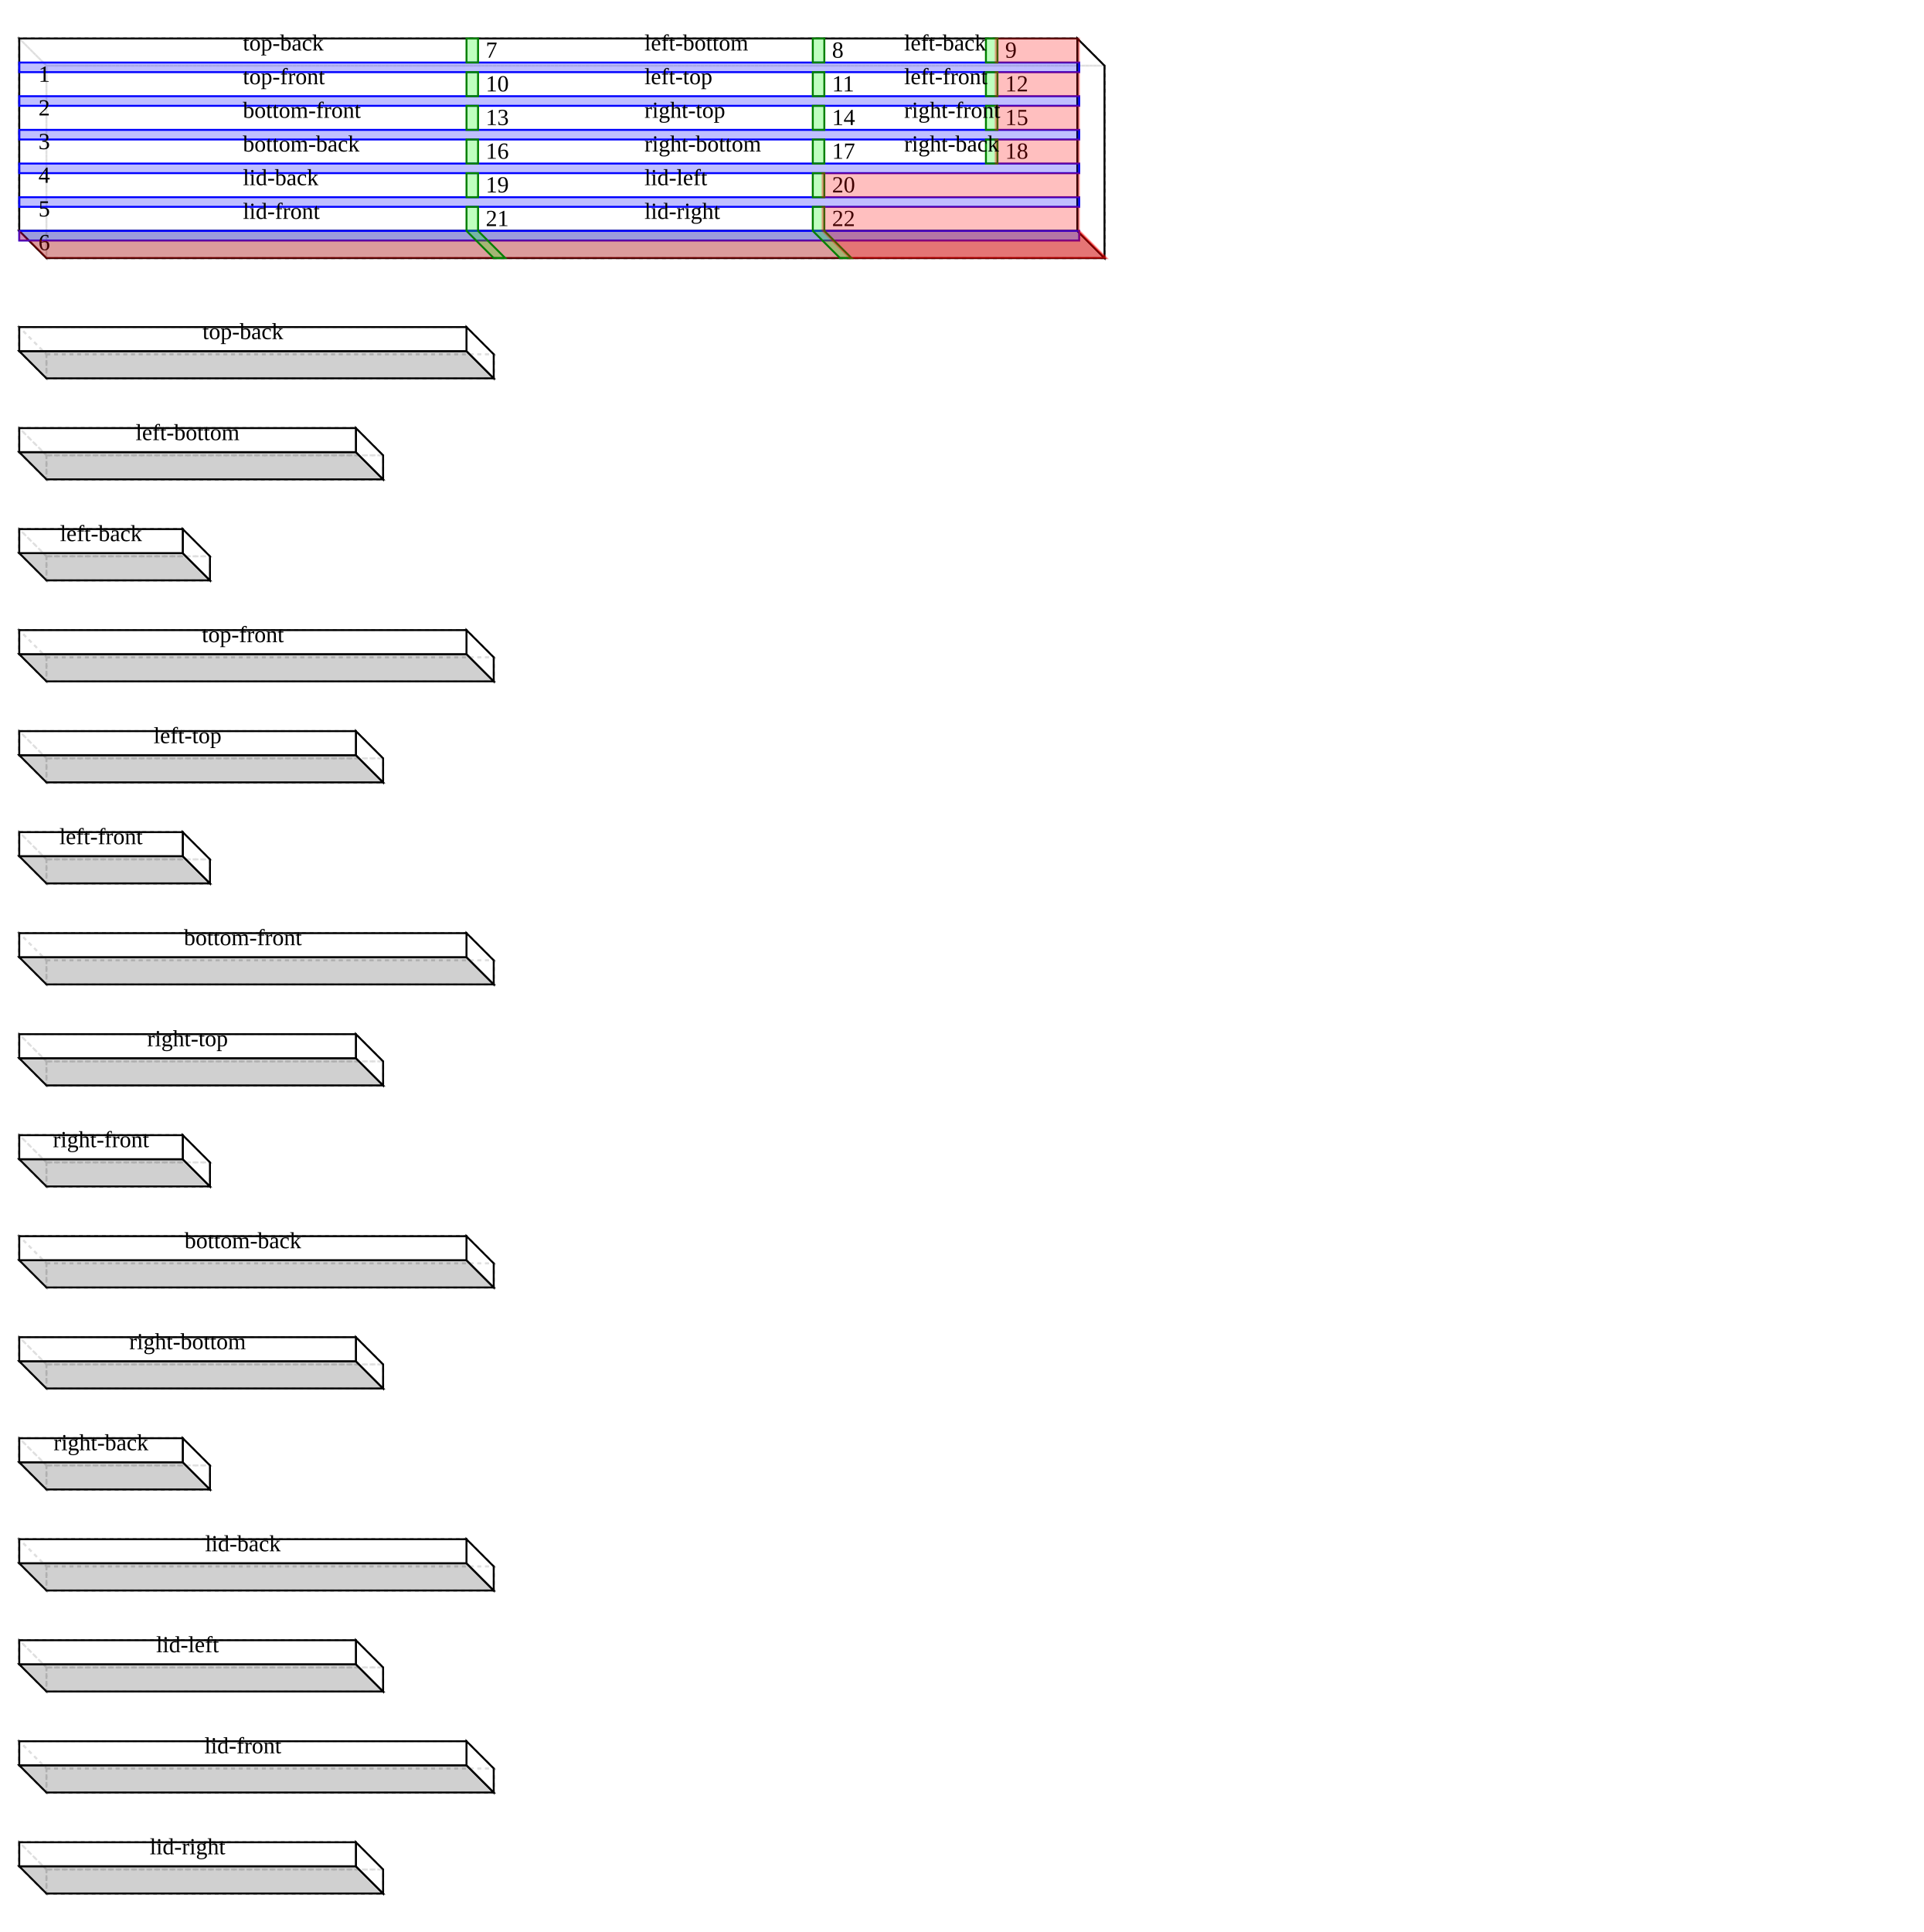
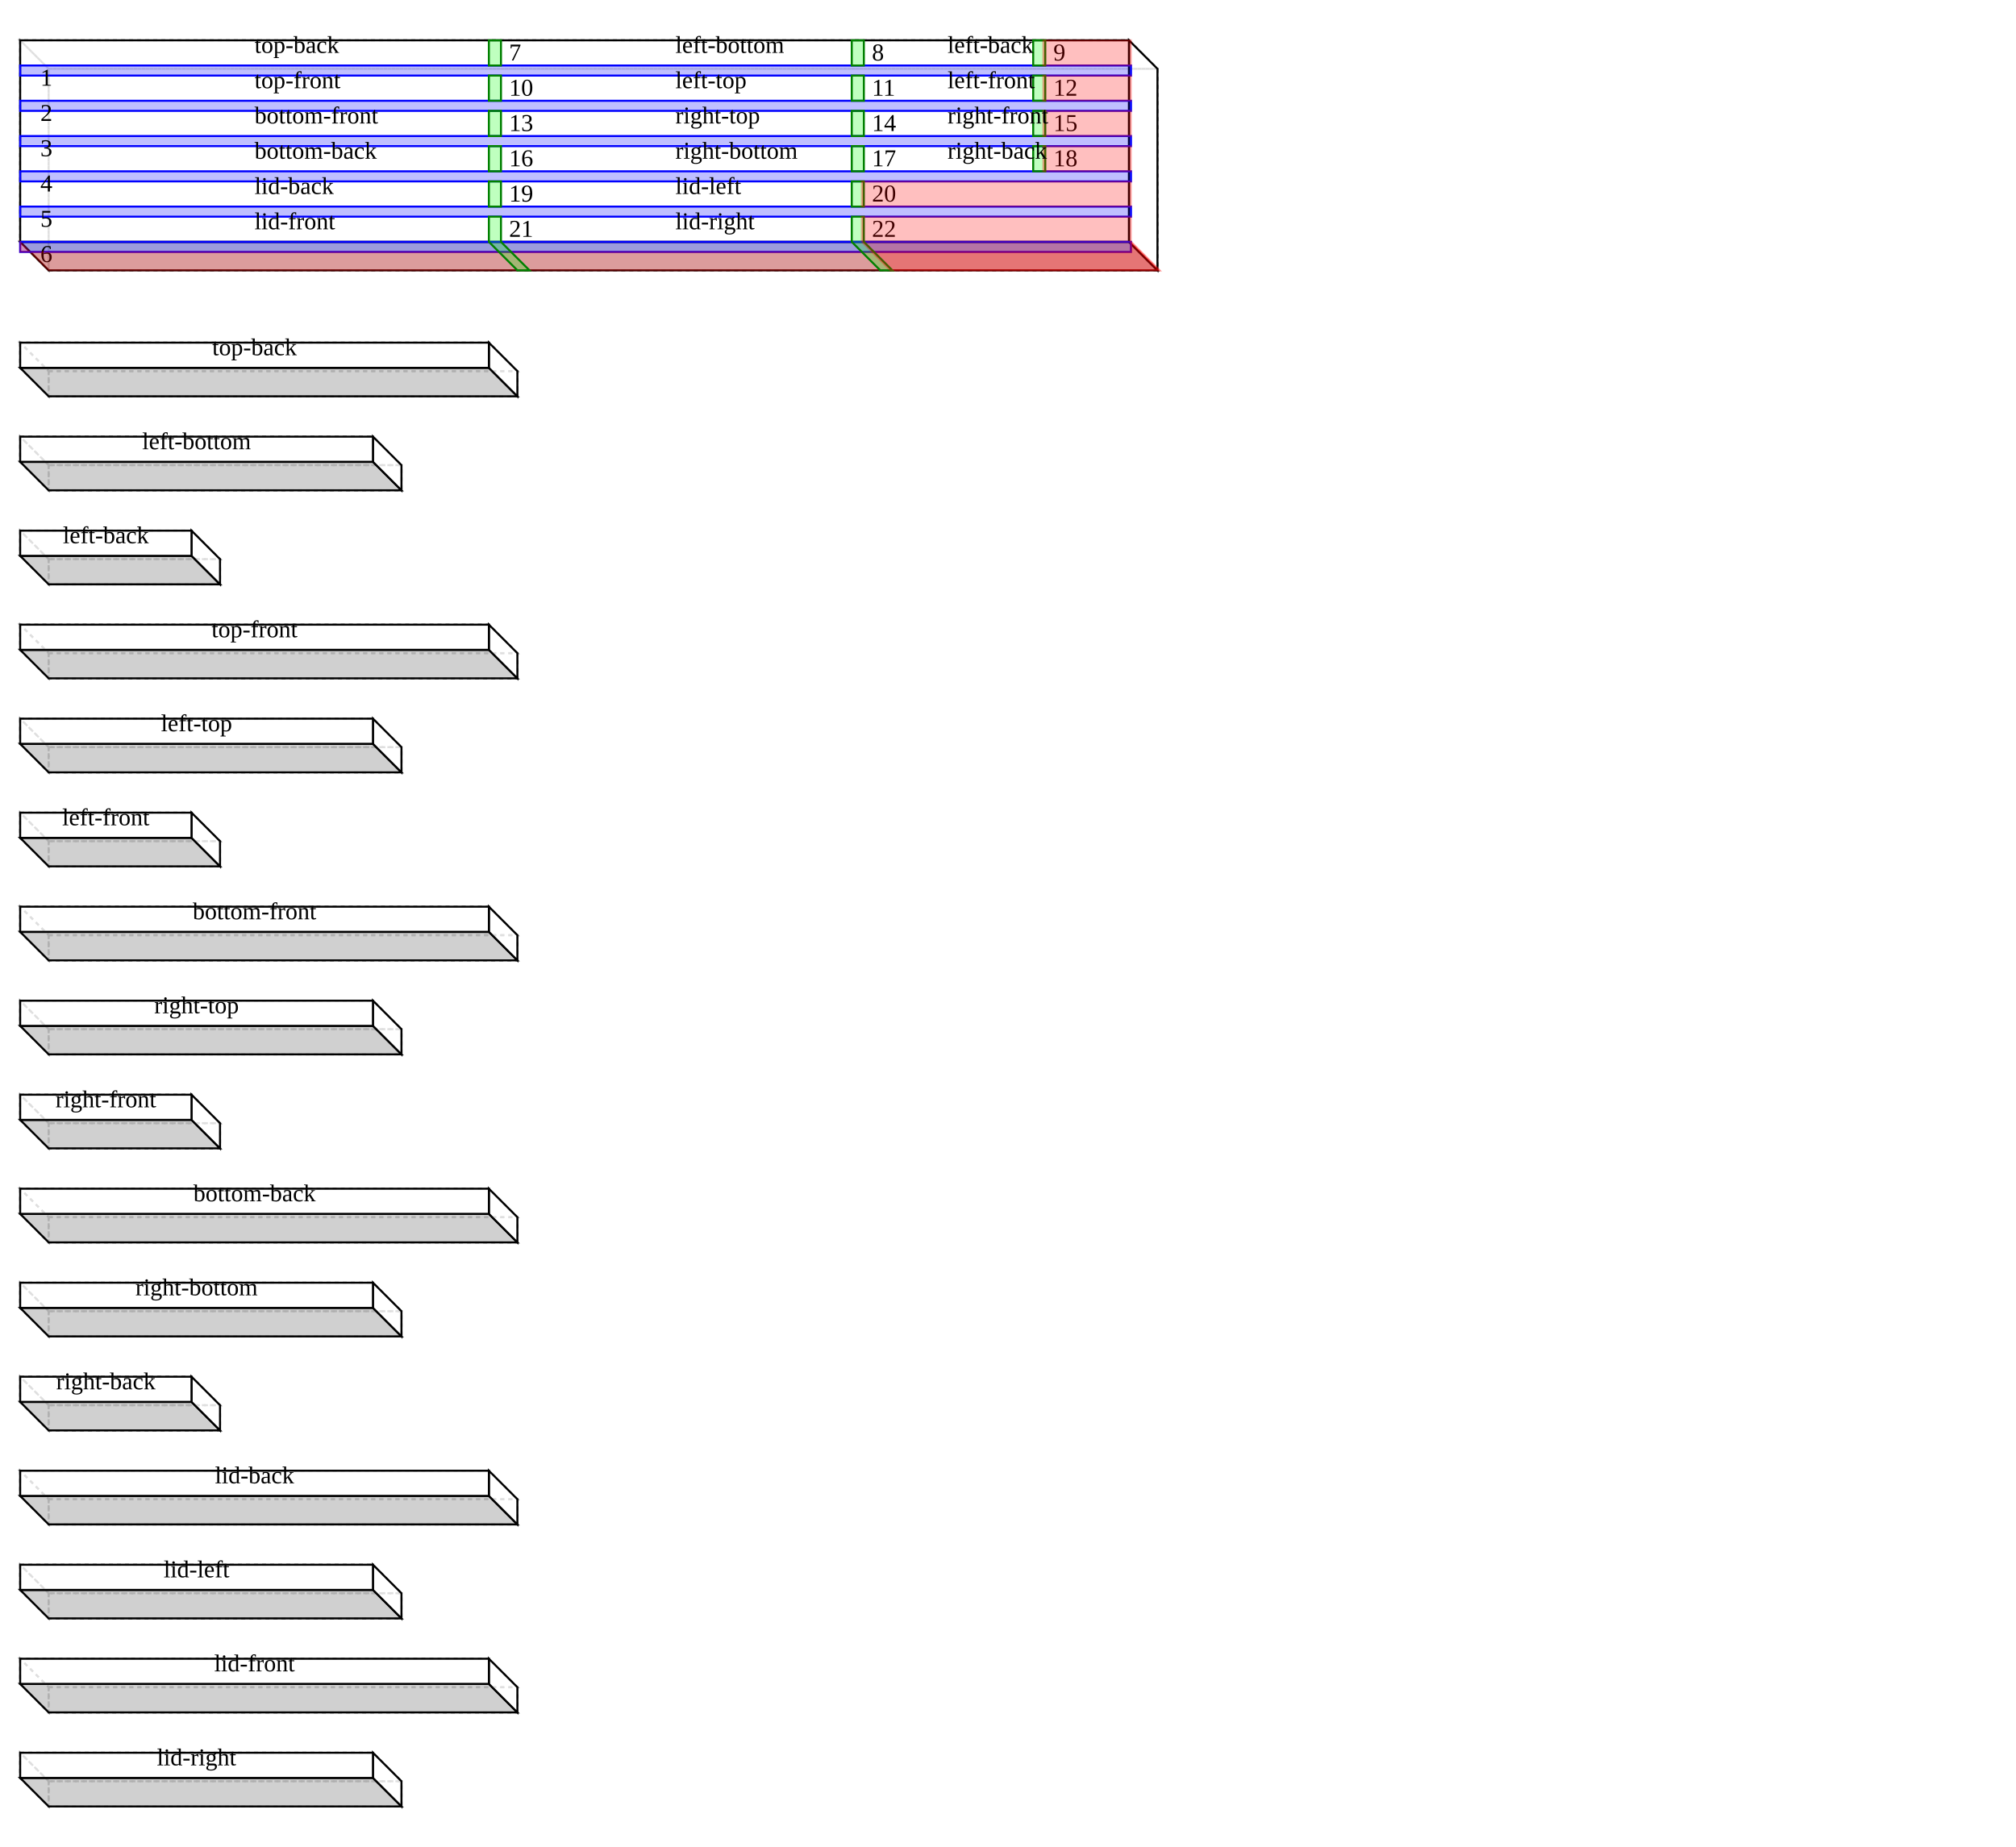
- <svg xmlns="http://www.w3.org/2000/svg" width="1000" viewBox="0 0 1000 1004.142">
+ <svg xmlns="http://www.w3.org/2000/svg" width="1000" viewBox="0 0 1000 916.274">
  <polygon fill="none" stroke-width="1" stroke-dasharray="2" stroke="gray" points="24.142,34.142 24.142,134.142 574.142,134.142 574.142,34.142" />
  <polygon fill="none" stroke-width="1" stroke-dasharray="2" stroke="gray" points="10.0,20.0 10.0,120.0 24.142,134.142 24.142,34.142" />
  <polygon fill="none" stroke-width="1" stroke-dasharray="2" stroke="gray" points="24.142,34.142 574.142,34.142 560.0,20.0 10.0,20.0" />
  <polygon fill="rgba(192,192,192,0.75)" stroke-width="1" stroke-dasharray="" stroke="black" points="10.0,120.0 560.0,120.0 574.142,134.142 24.142,134.142" />
  <polygon fill="rgba(255,255,255,0.75)" stroke-width="1" stroke-dasharray="" stroke="black" points="574.142,34.142 574.142,134.142 560.0,120.0 560.0,20.0" />
  <polygon fill="rgba(255,255,255,0.75)" stroke-width="1" stroke-dasharray="" stroke="black" points="10.0,20.0 560.0,20.0 560.0,120.0 10.0,120.0" />
  <polygon fill="rgba(0,0,255,0.25)" stroke-width="1" stroke-dasharray="" stroke="blue" points="10.0,32.5 561.0,32.5 561.0,37.5 10.0,37.5" />
  <text style="" text-anchor="left" x="20" y="42.5" fill="black">1</text>
  <polygon fill="rgba(0,0,255,0.25)" stroke-width="1" stroke-dasharray="" stroke="blue" points="10.0,50.0 561.0,50.0 561.0,55.0 10.0,55.0" />
  <text style="" text-anchor="left" x="20" y="60.0" fill="black">2</text>
  <polygon fill="rgba(0,0,255,0.25)" stroke-width="1" stroke-dasharray="" stroke="blue" points="10.0,67.5 561.0,67.5 561.0,72.5 10.0,72.5" />
  <text style="" text-anchor="left" x="20" y="77.5" fill="black">3</text>
  <polygon fill="rgba(0,0,255,0.25)" stroke-width="1" stroke-dasharray="" stroke="blue" points="10.0,85.0 561.0,85.0 561.0,90.0 10.0,90.0" />
  <text style="" text-anchor="left" x="20" y="95.0" fill="black">4</text>
  <polygon fill="rgba(0,0,255,0.25)" stroke-width="1" stroke-dasharray="" stroke="blue" points="10.0,102.5 561.0,102.5 561.0,107.5 10.0,107.5" />
  <text style="" text-anchor="left" x="20" y="112.5" fill="black">5</text>
  <polygon fill="rgba(0,0,255,0.25)" stroke-width="1" stroke-dasharray="" stroke="blue" points="10.0,120.0 561.0,120.0 561.0,125.0 10.0,125.0" />
  <text style="" text-anchor="left" x="20" y="130.0" fill="black">6</text>
  <polygon fill="rgba(255,0,0,0.25)" stroke-width="1" stroke-dasharray="" stroke="rgba(255,0,0,0.25)" points="10.0,125.0 561.0,125.0 561.0,120.0 575.142,134.142 24.142,134.142 10.0,120.0" />
  <polygon fill="rgba(0,255,0,0.25)" stroke-width="1" stroke-dasharray="" stroke="green" points="242.5,20.0 248.5,20.0 248.5,32.5 242.5,32.5" />
  <text style="" text-anchor="left" x="252.5" y="30" fill="black">7</text>
  <polygon fill="rgba(0,255,0,0.25)" stroke-width="1" stroke-dasharray="" stroke="green" points="422.5,20.0 428.5,20.0 428.5,32.5 422.5,32.5" />
  <text style="" text-anchor="left" x="432.5" y="30" fill="black">8</text>
  <polygon fill="rgba(0,255,0,0.25)" stroke-width="1" stroke-dasharray="" stroke="green" points="512.5,20.0 518.5,20.0 518.5,32.5 512.5,32.5" />
  <text style="" text-anchor="left" x="522.5" y="30" fill="black">9</text>
  <polygon fill="rgba(255,0,0,0.25)" stroke-width="1" stroke-dasharray="" stroke="rgba(255,0,0,0.25)" points="517.5,20.0 561.0,20.0 561.0,32.5 517.5,32.5" />
  <polygon fill="rgba(0,255,0,0.25)" stroke-width="1" stroke-dasharray="" stroke="green" points="242.5,37.5 248.5,37.5 248.5,50.0 242.5,50.0" />
  <text style="" text-anchor="left" x="252.5" y="47.5" fill="black">10</text>
  <polygon fill="rgba(0,255,0,0.25)" stroke-width="1" stroke-dasharray="" stroke="green" points="422.5,37.5 428.5,37.5 428.5,50.0 422.5,50.0" />
  <text style="" text-anchor="left" x="432.5" y="47.5" fill="black">11</text>
  <polygon fill="rgba(0,255,0,0.25)" stroke-width="1" stroke-dasharray="" stroke="green" points="512.5,37.5 518.5,37.5 518.5,50.0 512.5,50.0" />
  <text style="" text-anchor="left" x="522.5" y="47.5" fill="black">12</text>
  <polygon fill="rgba(255,0,0,0.25)" stroke-width="1" stroke-dasharray="" stroke="rgba(255,0,0,0.25)" points="517.5,37.5 561.0,37.5 561.0,50.0 517.5,50.0" />
  <polygon fill="rgba(0,255,0,0.25)" stroke-width="1" stroke-dasharray="" stroke="green" points="242.5,55.0 248.5,55.0 248.5,67.5 242.5,67.5" />
  <text style="" text-anchor="left" x="252.5" y="65.0" fill="black">13</text>
  <polygon fill="rgba(0,255,0,0.25)" stroke-width="1" stroke-dasharray="" stroke="green" points="422.5,55.0 428.5,55.0 428.5,67.5 422.5,67.5" />
  <text style="" text-anchor="left" x="432.5" y="65.0" fill="black">14</text>
  <polygon fill="rgba(0,255,0,0.25)" stroke-width="1" stroke-dasharray="" stroke="green" points="512.5,55.0 518.5,55.0 518.5,67.5 512.5,67.5" />
  <text style="" text-anchor="left" x="522.5" y="65.0" fill="black">15</text>
  <polygon fill="rgba(255,0,0,0.25)" stroke-width="1" stroke-dasharray="" stroke="rgba(255,0,0,0.25)" points="517.5,55.0 561.0,55.0 561.0,67.5 517.5,67.5" />
  <polygon fill="rgba(0,255,0,0.25)" stroke-width="1" stroke-dasharray="" stroke="green" points="242.5,72.5 248.5,72.5 248.5,85.0 242.5,85.0" />
  <text style="" text-anchor="left" x="252.5" y="82.5" fill="black">16</text>
  <polygon fill="rgba(0,255,0,0.25)" stroke-width="1" stroke-dasharray="" stroke="green" points="422.5,72.5 428.5,72.5 428.5,85.0 422.5,85.0" />
  <text style="" text-anchor="left" x="432.5" y="82.5" fill="black">17</text>
  <polygon fill="rgba(0,255,0,0.25)" stroke-width="1" stroke-dasharray="" stroke="green" points="512.5,72.5 518.5,72.5 518.5,85.0 512.5,85.0" />
  <text style="" text-anchor="left" x="522.5" y="82.5" fill="black">18</text>
  <polygon fill="rgba(255,0,0,0.25)" stroke-width="1" stroke-dasharray="" stroke="rgba(255,0,0,0.25)" points="517.5,72.5 561.0,72.5 561.0,85.0 517.5,85.0" />
  <polygon fill="rgba(0,255,0,0.25)" stroke-width="1" stroke-dasharray="" stroke="green" points="242.5,90.0 248.5,90.0 248.5,102.5 242.5,102.5" />
  <text style="" text-anchor="left" x="252.5" y="100.0" fill="black">19</text>
  <polygon fill="rgba(0,255,0,0.25)" stroke-width="1" stroke-dasharray="" stroke="green" points="422.5,90.0 428.5,90.0 428.5,102.5 422.5,102.5" />
  <text style="" text-anchor="left" x="432.5" y="100.0" fill="black">20</text>
  <polygon fill="rgba(255,0,0,0.25)" stroke-width="1" stroke-dasharray="" stroke="rgba(255,0,0,0.25)" points="427.5,90.0 561.0,90.0 561.0,102.5 427.5,102.5" />
  <polygon fill="rgba(0,255,0,0.25)" stroke-width="1" stroke-dasharray="" stroke="green" points="242.5,107.5 248.5,107.5 248.5,120.0 262.642,134.142 256.642,134.142 242.5,120.0" />
  <text style="" text-anchor="left" x="252.5" y="117.5" fill="black">21</text>
  <polygon fill="rgba(0,255,0,0.25)" stroke-width="1" stroke-dasharray="" stroke="green" points="422.5,107.5 428.5,107.5 428.5,120.0 442.642,134.142 436.642,134.142 422.5,120.0" />
  <text style="" text-anchor="left" x="432.5" y="117.5" fill="black">22</text>
  <polygon fill="rgba(255,0,0,0.25)" stroke-width="1" stroke-dasharray="" stroke="rgba(255,0,0,0.25)" points="427.5,107.5 561.0,107.5 561.0,120.0 575.142,134.142 441.642,134.142 427.5,120.0" />
  <text style="" text-anchor="start" x="126.25" y="26.25" fill="black">top-back</text>
  <text style="" text-anchor="start" x="335.0" y="26.25" fill="black">left-bottom</text>
  <text style="" text-anchor="start" x="470.0" y="26.25" fill="black">left-back</text>
  <text style="" text-anchor="start" x="126.25" y="43.75" fill="black">top-front</text>
  <text style="" text-anchor="start" x="335.0" y="43.75" fill="black">left-top</text>
  <text style="" text-anchor="start" x="470.0" y="43.75" fill="black">left-front</text>
  <text style="" text-anchor="start" x="126.25" y="61.25" fill="black">bottom-front</text>
  <text style="" text-anchor="start" x="335.0" y="61.25" fill="black">right-top</text>
  <text style="" text-anchor="start" x="470.0" y="61.25" fill="black">right-front</text>
  <text style="" text-anchor="start" x="126.25" y="78.75" fill="black">bottom-back</text>
  <text style="" text-anchor="start" x="335.0" y="78.75" fill="black">right-bottom</text>
  <text style="" text-anchor="start" x="470.0" y="78.75" fill="black">right-back</text>
  <text style="" text-anchor="start" x="126.25" y="96.25" fill="black">lid-back</text>
  <text style="" text-anchor="start" x="335.0" y="96.25" fill="black">lid-left</text>
  <text style="" text-anchor="start" x="126.25" y="113.75" fill="black">lid-front</text>
  <text style="" text-anchor="start" x="335.0" y="113.75" fill="black">lid-right</text>
  <polygon fill="none" stroke-width="1" stroke-dasharray="2" stroke="gray" points="24.142,184.142 24.142,196.642 256.642,196.642 256.642,184.142" />
  <polygon fill="none" stroke-width="1" stroke-dasharray="2" stroke="gray" points="10.0,170.0 10.0,182.5 24.142,196.642 24.142,184.142" />
  <polygon fill="none" stroke-width="1" stroke-dasharray="2" stroke="gray" points="24.142,184.142 256.642,184.142 242.5,170.0 10.0,170.0" />
  <polygon fill="rgba(192,192,192,0.75)" stroke-width="1" stroke-dasharray="" stroke="black" points="10.0,182.5 242.5,182.5 256.642,196.642 24.142,196.642" />
  <polygon fill="rgba(255,255,255,0.75)" stroke-width="1" stroke-dasharray="" stroke="black" points="256.642,184.142 256.642,196.642 242.5,182.5 242.5,170.0" />
  <polygon fill="rgba(255,255,255,0.75)" stroke-width="1" stroke-dasharray="" stroke="black" points="10.0,170.0 242.5,170.0 242.5,182.5 10.0,182.5" />
  <text style="" text-anchor="middle" x="126.25" y="176.25" fill="black">top-back</text>
-   <polygon fill="none" stroke-width="1" stroke-dasharray="2" stroke="gray" points="24.142,236.642 24.142,249.142 199.142,249.142 199.142,236.642" />
-   <polygon fill="none" stroke-width="1" stroke-dasharray="2" stroke="gray" points="10.0,222.5 10.0,235.0 24.142,249.142 24.142,236.642" />
-   <polygon fill="none" stroke-width="1" stroke-dasharray="2" stroke="gray" points="24.142,236.642 199.142,236.642 185.0,222.5 10.0,222.5" />
-   <polygon fill="rgba(192,192,192,0.75)" stroke-width="1" stroke-dasharray="" stroke="black" points="10.0,235.0 185.0,235.0 199.142,249.142 24.142,249.142" />
-   <polygon fill="rgba(255,255,255,0.75)" stroke-width="1" stroke-dasharray="" stroke="black" points="199.142,236.642 199.142,249.142 185.0,235.0 185.0,222.5" />
-   <polygon fill="rgba(255,255,255,0.75)" stroke-width="1" stroke-dasharray="" stroke="black" points="10.0,222.5 185.0,222.5 185.0,235.0 10.0,235.0" />
-   <text style="" text-anchor="middle" x="97.5" y="228.75" fill="black">left-bottom</text>
-   <polygon fill="none" stroke-width="1" stroke-dasharray="2" stroke="gray" points="24.142,289.142 24.142,301.642 109.142,301.642 109.142,289.142" />
-   <polygon fill="none" stroke-width="1" stroke-dasharray="2" stroke="gray" points="10.0,275.0 10.0,287.5 24.142,301.642 24.142,289.142" />
-   <polygon fill="none" stroke-width="1" stroke-dasharray="2" stroke="gray" points="24.142,289.142 109.142,289.142 95.0,275.0 10.0,275.0" />
-   <polygon fill="rgba(192,192,192,0.75)" stroke-width="1" stroke-dasharray="" stroke="black" points="10.0,287.5 95.0,287.5 109.142,301.642 24.142,301.642" />
-   <polygon fill="rgba(255,255,255,0.75)" stroke-width="1" stroke-dasharray="" stroke="black" points="109.142,289.142 109.142,301.642 95.0,287.5 95.0,275.0" />
-   <polygon fill="rgba(255,255,255,0.75)" stroke-width="1" stroke-dasharray="" stroke="black" points="10.0,275.0 95.0,275.0 95.0,287.5 10.0,287.5" />
-   <text style="" text-anchor="middle" x="52.5" y="281.25" fill="black">left-back</text>
-   <polygon fill="none" stroke-width="1" stroke-dasharray="2" stroke="gray" points="24.142,341.642 24.142,354.142 256.642,354.142 256.642,341.642" />
-   <polygon fill="none" stroke-width="1" stroke-dasharray="2" stroke="gray" points="10.0,327.5 10.0,340.0 24.142,354.142 24.142,341.642" />
-   <polygon fill="none" stroke-width="1" stroke-dasharray="2" stroke="gray" points="24.142,341.642 256.642,341.642 242.5,327.5 10.0,327.5" />
-   <polygon fill="rgba(192,192,192,0.75)" stroke-width="1" stroke-dasharray="" stroke="black" points="10.0,340.0 242.5,340.0 256.642,354.142 24.142,354.142" />
-   <polygon fill="rgba(255,255,255,0.75)" stroke-width="1" stroke-dasharray="" stroke="black" points="256.642,341.642 256.642,354.142 242.5,340.0 242.5,327.5" />
-   <polygon fill="rgba(255,255,255,0.75)" stroke-width="1" stroke-dasharray="" stroke="black" points="10.0,327.5 242.5,327.5 242.5,340.0 10.0,340.0" />
-   <text style="" text-anchor="middle" x="126.25" y="333.75" fill="black">top-front</text>
-   <polygon fill="none" stroke-width="1" stroke-dasharray="2" stroke="gray" points="24.142,394.142 24.142,406.642 199.142,406.642 199.142,394.142" />
-   <polygon fill="none" stroke-width="1" stroke-dasharray="2" stroke="gray" points="10.0,380.0 10.0,392.5 24.142,406.642 24.142,394.142" />
-   <polygon fill="none" stroke-width="1" stroke-dasharray="2" stroke="gray" points="24.142,394.142 199.142,394.142 185.0,380.0 10.0,380.0" />
-   <polygon fill="rgba(192,192,192,0.75)" stroke-width="1" stroke-dasharray="" stroke="black" points="10.0,392.5 185.0,392.5 199.142,406.642 24.142,406.642" />
-   <polygon fill="rgba(255,255,255,0.75)" stroke-width="1" stroke-dasharray="" stroke="black" points="199.142,394.142 199.142,406.642 185.0,392.5 185.0,380.0" />
-   <polygon fill="rgba(255,255,255,0.75)" stroke-width="1" stroke-dasharray="" stroke="black" points="10.0,380.0 185.0,380.0 185.0,392.5 10.0,392.5" />
-   <text style="" text-anchor="middle" x="97.5" y="386.25" fill="black">left-top</text>
-   <polygon fill="none" stroke-width="1" stroke-dasharray="2" stroke="gray" points="24.142,446.642 24.142,459.142 109.142,459.142 109.142,446.642" />
-   <polygon fill="none" stroke-width="1" stroke-dasharray="2" stroke="gray" points="10.0,432.5 10.0,445.0 24.142,459.142 24.142,446.642" />
-   <polygon fill="none" stroke-width="1" stroke-dasharray="2" stroke="gray" points="24.142,446.642 109.142,446.642 95.0,432.5 10.0,432.5" />
-   <polygon fill="rgba(192,192,192,0.75)" stroke-width="1" stroke-dasharray="" stroke="black" points="10.0,445.0 95.0,445.0 109.142,459.142 24.142,459.142" />
-   <polygon fill="rgba(255,255,255,0.75)" stroke-width="1" stroke-dasharray="" stroke="black" points="109.142,446.642 109.142,459.142 95.0,445.0 95.0,432.5" />
-   <polygon fill="rgba(255,255,255,0.75)" stroke-width="1" stroke-dasharray="" stroke="black" points="10.0,432.5 95.0,432.5 95.0,445.0 10.0,445.0" />
-   <text style="" text-anchor="middle" x="52.5" y="438.75" fill="black">left-front</text>
-   <polygon fill="none" stroke-width="1" stroke-dasharray="2" stroke="gray" points="24.142,499.142 24.142,511.642 256.642,511.642 256.642,499.142" />
-   <polygon fill="none" stroke-width="1" stroke-dasharray="2" stroke="gray" points="10.0,485.0 10.0,497.5 24.142,511.642 24.142,499.142" />
-   <polygon fill="none" stroke-width="1" stroke-dasharray="2" stroke="gray" points="24.142,499.142 256.642,499.142 242.5,485.0 10.0,485.0" />
-   <polygon fill="rgba(192,192,192,0.75)" stroke-width="1" stroke-dasharray="" stroke="black" points="10.0,497.5 242.5,497.5 256.642,511.642 24.142,511.642" />
-   <polygon fill="rgba(255,255,255,0.75)" stroke-width="1" stroke-dasharray="" stroke="black" points="256.642,499.142 256.642,511.642 242.5,497.5 242.5,485.0" />
-   <polygon fill="rgba(255,255,255,0.75)" stroke-width="1" stroke-dasharray="" stroke="black" points="10.0,485.0 242.5,485.0 242.5,497.5 10.0,497.5" />
-   <text style="" text-anchor="middle" x="126.25" y="491.25" fill="black">bottom-front</text>
-   <polygon fill="none" stroke-width="1" stroke-dasharray="2" stroke="gray" points="24.142,551.642 24.142,564.142 199.142,564.142 199.142,551.642" />
-   <polygon fill="none" stroke-width="1" stroke-dasharray="2" stroke="gray" points="10.0,537.5 10.0,550.0 24.142,564.142 24.142,551.642" />
-   <polygon fill="none" stroke-width="1" stroke-dasharray="2" stroke="gray" points="24.142,551.642 199.142,551.642 185.0,537.5 10.0,537.5" />
-   <polygon fill="rgba(192,192,192,0.75)" stroke-width="1" stroke-dasharray="" stroke="black" points="10.0,550.0 185.0,550.0 199.142,564.142 24.142,564.142" />
-   <polygon fill="rgba(255,255,255,0.75)" stroke-width="1" stroke-dasharray="" stroke="black" points="199.142,551.642 199.142,564.142 185.0,550.0 185.0,537.5" />
-   <polygon fill="rgba(255,255,255,0.75)" stroke-width="1" stroke-dasharray="" stroke="black" points="10.0,537.5 185.0,537.5 185.0,550.0 10.0,550.0" />
-   <text style="" text-anchor="middle" x="97.5" y="543.75" fill="black">right-top</text>
-   <polygon fill="none" stroke-width="1" stroke-dasharray="2" stroke="gray" points="24.142,604.142 24.142,616.642 109.142,616.642 109.142,604.142" />
-   <polygon fill="none" stroke-width="1" stroke-dasharray="2" stroke="gray" points="10.0,590.0 10.0,602.5 24.142,616.642 24.142,604.142" />
-   <polygon fill="none" stroke-width="1" stroke-dasharray="2" stroke="gray" points="24.142,604.142 109.142,604.142 95.0,590.0 10.0,590.0" />
-   <polygon fill="rgba(192,192,192,0.75)" stroke-width="1" stroke-dasharray="" stroke="black" points="10.0,602.5 95.0,602.5 109.142,616.642 24.142,616.642" />
-   <polygon fill="rgba(255,255,255,0.75)" stroke-width="1" stroke-dasharray="" stroke="black" points="109.142,604.142 109.142,616.642 95.0,602.5 95.0,590.0" />
-   <polygon fill="rgba(255,255,255,0.75)" stroke-width="1" stroke-dasharray="" stroke="black" points="10.0,590.0 95.0,590.0 95.0,602.5 10.0,602.5" />
-   <text style="" text-anchor="middle" x="52.5" y="596.25" fill="black">right-front</text>
-   <polygon fill="none" stroke-width="1" stroke-dasharray="2" stroke="gray" points="24.142,656.642 24.142,669.142 256.642,669.142 256.642,656.642" />
-   <polygon fill="none" stroke-width="1" stroke-dasharray="2" stroke="gray" points="10.0,642.5 10.0,655.0 24.142,669.142 24.142,656.642" />
-   <polygon fill="none" stroke-width="1" stroke-dasharray="2" stroke="gray" points="24.142,656.642 256.642,656.642 242.5,642.5 10.0,642.5" />
-   <polygon fill="rgba(192,192,192,0.75)" stroke-width="1" stroke-dasharray="" stroke="black" points="10.0,655.0 242.5,655.0 256.642,669.142 24.142,669.142" />
-   <polygon fill="rgba(255,255,255,0.75)" stroke-width="1" stroke-dasharray="" stroke="black" points="256.642,656.642 256.642,669.142 242.5,655.0 242.5,642.5" />
-   <polygon fill="rgba(255,255,255,0.75)" stroke-width="1" stroke-dasharray="" stroke="black" points="10.0,642.5 242.5,642.5 242.5,655.0 10.0,655.0" />
-   <text style="" text-anchor="middle" x="126.25" y="648.75" fill="black">bottom-back</text>
-   <polygon fill="none" stroke-width="1" stroke-dasharray="2" stroke="gray" points="24.142,709.142 24.142,721.642 199.142,721.642 199.142,709.142" />
-   <polygon fill="none" stroke-width="1" stroke-dasharray="2" stroke="gray" points="10.0,695.0 10.0,707.5 24.142,721.642 24.142,709.142" />
-   <polygon fill="none" stroke-width="1" stroke-dasharray="2" stroke="gray" points="24.142,709.142 199.142,709.142 185.0,695.0 10.0,695.0" />
-   <polygon fill="rgba(192,192,192,0.75)" stroke-width="1" stroke-dasharray="" stroke="black" points="10.0,707.5 185.0,707.5 199.142,721.642 24.142,721.642" />
-   <polygon fill="rgba(255,255,255,0.75)" stroke-width="1" stroke-dasharray="" stroke="black" points="199.142,709.142 199.142,721.642 185.0,707.5 185.0,695.0" />
-   <polygon fill="rgba(255,255,255,0.75)" stroke-width="1" stroke-dasharray="" stroke="black" points="10.0,695.0 185.0,695.0 185.0,707.5 10.0,707.5" />
-   <text style="" text-anchor="middle" x="97.5" y="701.25" fill="black">right-bottom</text>
-   <polygon fill="none" stroke-width="1" stroke-dasharray="2" stroke="gray" points="24.142,761.642 24.142,774.142 109.142,774.142 109.142,761.642" />
-   <polygon fill="none" stroke-width="1" stroke-dasharray="2" stroke="gray" points="10.0,747.5 10.0,760.0 24.142,774.142 24.142,761.642" />
-   <polygon fill="none" stroke-width="1" stroke-dasharray="2" stroke="gray" points="24.142,761.642 109.142,761.642 95.0,747.5 10.0,747.5" />
-   <polygon fill="rgba(192,192,192,0.75)" stroke-width="1" stroke-dasharray="" stroke="black" points="10.0,760.0 95.0,760.0 109.142,774.142 24.142,774.142" />
-   <polygon fill="rgba(255,255,255,0.75)" stroke-width="1" stroke-dasharray="" stroke="black" points="109.142,761.642 109.142,774.142 95.0,760.0 95.0,747.5" />
-   <polygon fill="rgba(255,255,255,0.75)" stroke-width="1" stroke-dasharray="" stroke="black" points="10.0,747.5 95.0,747.5 95.0,760.0 10.0,760.0" />
-   <text style="" text-anchor="middle" x="52.5" y="753.75" fill="black">right-back</text>
-   <polygon fill="none" stroke-width="1" stroke-dasharray="2" stroke="gray" points="24.142,814.142 24.142,826.642 256.642,826.642 256.642,814.142" />
-   <polygon fill="none" stroke-width="1" stroke-dasharray="2" stroke="gray" points="10.0,800.0 10.0,812.5 24.142,826.642 24.142,814.142" />
-   <polygon fill="none" stroke-width="1" stroke-dasharray="2" stroke="gray" points="24.142,814.142 256.642,814.142 242.5,800.0 10.0,800.0" />
-   <polygon fill="rgba(192,192,192,0.75)" stroke-width="1" stroke-dasharray="" stroke="black" points="10.0,812.5 242.5,812.5 256.642,826.642 24.142,826.642" />
-   <polygon fill="rgba(255,255,255,0.75)" stroke-width="1" stroke-dasharray="" stroke="black" points="256.642,814.142 256.642,826.642 242.5,812.5 242.5,800.0" />
-   <polygon fill="rgba(255,255,255,0.75)" stroke-width="1" stroke-dasharray="" stroke="black" points="10.0,800.0 242.5,800.0 242.5,812.5 10.0,812.5" />
-   <text style="" text-anchor="middle" x="126.25" y="806.25" fill="black">lid-back</text>
-   <polygon fill="none" stroke-width="1" stroke-dasharray="2" stroke="gray" points="24.142,866.642 24.142,879.142 199.142,879.142 199.142,866.642" />
-   <polygon fill="none" stroke-width="1" stroke-dasharray="2" stroke="gray" points="10.0,852.5 10.0,865.0 24.142,879.142 24.142,866.642" />
-   <polygon fill="none" stroke-width="1" stroke-dasharray="2" stroke="gray" points="24.142,866.642 199.142,866.642 185.0,852.5 10.0,852.5" />
-   <polygon fill="rgba(192,192,192,0.75)" stroke-width="1" stroke-dasharray="" stroke="black" points="10.0,865.0 185.0,865.0 199.142,879.142 24.142,879.142" />
-   <polygon fill="rgba(255,255,255,0.75)" stroke-width="1" stroke-dasharray="" stroke="black" points="199.142,866.642 199.142,879.142 185.0,865.0 185.0,852.5" />
-   <polygon fill="rgba(255,255,255,0.75)" stroke-width="1" stroke-dasharray="" stroke="black" points="10.0,852.5 185.0,852.5 185.0,865.0 10.0,865.0" />
-   <text style="" text-anchor="middle" x="97.5" y="858.75" fill="black">lid-left</text>
-   <polygon fill="none" stroke-width="1" stroke-dasharray="2" stroke="gray" points="24.142,919.142 24.142,931.642 256.642,931.642 256.642,919.142" />
-   <polygon fill="none" stroke-width="1" stroke-dasharray="2" stroke="gray" points="10.0,905.0 10.0,917.5 24.142,931.642 24.142,919.142" />
-   <polygon fill="none" stroke-width="1" stroke-dasharray="2" stroke="gray" points="24.142,919.142 256.642,919.142 242.5,905.0 10.0,905.0" />
-   <polygon fill="rgba(192,192,192,0.75)" stroke-width="1" stroke-dasharray="" stroke="black" points="10.0,917.5 242.5,917.5 256.642,931.642 24.142,931.642" />
-   <polygon fill="rgba(255,255,255,0.75)" stroke-width="1" stroke-dasharray="" stroke="black" points="256.642,919.142 256.642,931.642 242.5,917.5 242.5,905.0" />
-   <polygon fill="rgba(255,255,255,0.75)" stroke-width="1" stroke-dasharray="" stroke="black" points="10.0,905.0 242.5,905.0 242.5,917.5 10.0,917.5" />
-   <text style="" text-anchor="middle" x="126.25" y="911.25" fill="black">lid-front</text>
-   <polygon fill="none" stroke-width="1" stroke-dasharray="2" stroke="gray" points="24.142,971.642 24.142,984.142 199.142,984.142 199.142,971.642" />
-   <polygon fill="none" stroke-width="1" stroke-dasharray="2" stroke="gray" points="10.0,957.5 10.0,970.0 24.142,984.142 24.142,971.642" />
-   <polygon fill="none" stroke-width="1" stroke-dasharray="2" stroke="gray" points="24.142,971.642 199.142,971.642 185.0,957.5 10.0,957.5" />
-   <polygon fill="rgba(192,192,192,0.75)" stroke-width="1" stroke-dasharray="" stroke="black" points="10.0,970.0 185.0,970.0 199.142,984.142 24.142,984.142" />
-   <polygon fill="rgba(255,255,255,0.75)" stroke-width="1" stroke-dasharray="" stroke="black" points="199.142,971.642 199.142,984.142 185.0,970.0 185.0,957.5" />
-   <polygon fill="rgba(255,255,255,0.75)" stroke-width="1" stroke-dasharray="" stroke="black" points="10.0,957.5 185.0,957.5 185.0,970.0 10.0,970.0" />
-   <text style="" text-anchor="middle" x="97.5" y="963.75" fill="black">lid-right</text>
+   <polygon fill="none" stroke-width="1" stroke-dasharray="2" stroke="gray" points="24.142,230.784 24.142,243.284 199.142,243.284 199.142,230.784" />
+   <polygon fill="none" stroke-width="1" stroke-dasharray="2" stroke="gray" points="10.0,216.642 10.0,229.142 24.142,243.284 24.142,230.784" />
+   <polygon fill="none" stroke-width="1" stroke-dasharray="2" stroke="gray" points="24.142,230.784 199.142,230.784 185.0,216.642 10.0,216.642" />
+   <polygon fill="rgba(192,192,192,0.75)" stroke-width="1" stroke-dasharray="" stroke="black" points="10.0,229.142 185.0,229.142 199.142,243.284 24.142,243.284" />
+   <polygon fill="rgba(255,255,255,0.75)" stroke-width="1" stroke-dasharray="" stroke="black" points="199.142,230.784 199.142,243.284 185.0,229.142 185.0,216.642" />
+   <polygon fill="rgba(255,255,255,0.75)" stroke-width="1" stroke-dasharray="" stroke="black" points="10.0,216.642 185.0,216.642 185.0,229.142 10.0,229.142" />
+   <text style="" text-anchor="middle" x="97.5" y="222.892" fill="black">left-bottom</text>
+   <polygon fill="none" stroke-width="1" stroke-dasharray="2" stroke="gray" points="24.142,277.426 24.142,289.926 109.142,289.926 109.142,277.426" />
+   <polygon fill="none" stroke-width="1" stroke-dasharray="2" stroke="gray" points="10.0,263.284 10.0,275.784 24.142,289.926 24.142,277.426" />
+   <polygon fill="none" stroke-width="1" stroke-dasharray="2" stroke="gray" points="24.142,277.426 109.142,277.426 95.0,263.284 10.0,263.284" />
+   <polygon fill="rgba(192,192,192,0.75)" stroke-width="1" stroke-dasharray="" stroke="black" points="10.0,275.784 95.0,275.784 109.142,289.926 24.142,289.926" />
+   <polygon fill="rgba(255,255,255,0.75)" stroke-width="1" stroke-dasharray="" stroke="black" points="109.142,277.426 109.142,289.926 95.0,275.784 95.0,263.284" />
+   <polygon fill="rgba(255,255,255,0.75)" stroke-width="1" stroke-dasharray="" stroke="black" points="10.0,263.284 95.0,263.284 95.0,275.784 10.0,275.784" />
+   <text style="" text-anchor="middle" x="52.5" y="269.534" fill="black">left-back</text>
+   <polygon fill="none" stroke-width="1" stroke-dasharray="2" stroke="gray" points="24.142,324.069 24.142,336.569 256.642,336.569 256.642,324.069" />
+   <polygon fill="none" stroke-width="1" stroke-dasharray="2" stroke="gray" points="10.0,309.926 10.0,322.426 24.142,336.569 24.142,324.069" />
+   <polygon fill="none" stroke-width="1" stroke-dasharray="2" stroke="gray" points="24.142,324.069 256.642,324.069 242.5,309.926 10.0,309.926" />
+   <polygon fill="rgba(192,192,192,0.75)" stroke-width="1" stroke-dasharray="" stroke="black" points="10.0,322.426 242.5,322.426 256.642,336.569 24.142,336.569" />
+   <polygon fill="rgba(255,255,255,0.75)" stroke-width="1" stroke-dasharray="" stroke="black" points="256.642,324.069 256.642,336.569 242.5,322.426 242.5,309.926" />
+   <polygon fill="rgba(255,255,255,0.75)" stroke-width="1" stroke-dasharray="" stroke="black" points="10.0,309.926 242.5,309.926 242.5,322.426 10.0,322.426" />
+   <text style="" text-anchor="middle" x="126.25" y="316.176" fill="black">top-front</text>
+   <polygon fill="none" stroke-width="1" stroke-dasharray="2" stroke="gray" points="24.142,370.711 24.142,383.211 199.142,383.211 199.142,370.711" />
+   <polygon fill="none" stroke-width="1" stroke-dasharray="2" stroke="gray" points="10.0,356.569 10.0,369.069 24.142,383.211 24.142,370.711" />
+   <polygon fill="none" stroke-width="1" stroke-dasharray="2" stroke="gray" points="24.142,370.711 199.142,370.711 185.0,356.569 10.0,356.569" />
+   <polygon fill="rgba(192,192,192,0.75)" stroke-width="1" stroke-dasharray="" stroke="black" points="10.0,369.069 185.0,369.069 199.142,383.211 24.142,383.211" />
+   <polygon fill="rgba(255,255,255,0.75)" stroke-width="1" stroke-dasharray="" stroke="black" points="199.142,370.711 199.142,383.211 185.0,369.069 185.0,356.569" />
+   <polygon fill="rgba(255,255,255,0.75)" stroke-width="1" stroke-dasharray="" stroke="black" points="10.0,356.569 185.0,356.569 185.0,369.069 10.0,369.069" />
+   <text style="" text-anchor="middle" x="97.5" y="362.819" fill="black">left-top</text>
+   <polygon fill="none" stroke-width="1" stroke-dasharray="2" stroke="gray" points="24.142,417.353 24.142,429.853 109.142,429.853 109.142,417.353" />
+   <polygon fill="none" stroke-width="1" stroke-dasharray="2" stroke="gray" points="10.0,403.211 10.0,415.711 24.142,429.853 24.142,417.353" />
+   <polygon fill="none" stroke-width="1" stroke-dasharray="2" stroke="gray" points="24.142,417.353 109.142,417.353 95.0,403.211 10.0,403.211" />
+   <polygon fill="rgba(192,192,192,0.75)" stroke-width="1" stroke-dasharray="" stroke="black" points="10.0,415.711 95.0,415.711 109.142,429.853 24.142,429.853" />
+   <polygon fill="rgba(255,255,255,0.75)" stroke-width="1" stroke-dasharray="" stroke="black" points="109.142,417.353 109.142,429.853 95.0,415.711 95.0,403.211" />
+   <polygon fill="rgba(255,255,255,0.75)" stroke-width="1" stroke-dasharray="" stroke="black" points="10.0,403.211 95.0,403.211 95.0,415.711 10.0,415.711" />
+   <text style="" text-anchor="middle" x="52.5" y="409.461" fill="black">left-front</text>
+   <polygon fill="none" stroke-width="1" stroke-dasharray="2" stroke="gray" points="24.142,463.995 24.142,476.495 256.642,476.495 256.642,463.995" />
+   <polygon fill="none" stroke-width="1" stroke-dasharray="2" stroke="gray" points="10.0,449.853 10.0,462.353 24.142,476.495 24.142,463.995" />
+   <polygon fill="none" stroke-width="1" stroke-dasharray="2" stroke="gray" points="24.142,463.995 256.642,463.995 242.5,449.853 10.0,449.853" />
+   <polygon fill="rgba(192,192,192,0.75)" stroke-width="1" stroke-dasharray="" stroke="black" points="10.0,462.353 242.5,462.353 256.642,476.495 24.142,476.495" />
+   <polygon fill="rgba(255,255,255,0.75)" stroke-width="1" stroke-dasharray="" stroke="black" points="256.642,463.995 256.642,476.495 242.5,462.353 242.5,449.853" />
+   <polygon fill="rgba(255,255,255,0.75)" stroke-width="1" stroke-dasharray="" stroke="black" points="10.0,449.853 242.5,449.853 242.5,462.353 10.0,462.353" />
+   <text style="" text-anchor="middle" x="126.25" y="456.103" fill="black">bottom-front</text>
+   <polygon fill="none" stroke-width="1" stroke-dasharray="2" stroke="gray" points="24.142,510.637 24.142,523.137 199.142,523.137 199.142,510.637" />
+   <polygon fill="none" stroke-width="1" stroke-dasharray="2" stroke="gray" points="10.0,496.495 10.0,508.995 24.142,523.137 24.142,510.637" />
+   <polygon fill="none" stroke-width="1" stroke-dasharray="2" stroke="gray" points="24.142,510.637 199.142,510.637 185.0,496.495 10.0,496.495" />
+   <polygon fill="rgba(192,192,192,0.75)" stroke-width="1" stroke-dasharray="" stroke="black" points="10.0,508.995 185.0,508.995 199.142,523.137 24.142,523.137" />
+   <polygon fill="rgba(255,255,255,0.75)" stroke-width="1" stroke-dasharray="" stroke="black" points="199.142,510.637 199.142,523.137 185.0,508.995 185.0,496.495" />
+   <polygon fill="rgba(255,255,255,0.75)" stroke-width="1" stroke-dasharray="" stroke="black" points="10.0,496.495 185.0,496.495 185.0,508.995 10.0,508.995" />
+   <text style="" text-anchor="middle" x="97.5" y="502.745" fill="black">right-top</text>
+   <polygon fill="none" stroke-width="1" stroke-dasharray="2" stroke="gray" points="24.142,557.279 24.142,569.779 109.142,569.779 109.142,557.279" />
+   <polygon fill="none" stroke-width="1" stroke-dasharray="2" stroke="gray" points="10.0,543.137 10.0,555.637 24.142,569.779 24.142,557.279" />
+   <polygon fill="none" stroke-width="1" stroke-dasharray="2" stroke="gray" points="24.142,557.279 109.142,557.279 95.0,543.137 10.0,543.137" />
+   <polygon fill="rgba(192,192,192,0.75)" stroke-width="1" stroke-dasharray="" stroke="black" points="10.0,555.637 95.0,555.637 109.142,569.779 24.142,569.779" />
+   <polygon fill="rgba(255,255,255,0.75)" stroke-width="1" stroke-dasharray="" stroke="black" points="109.142,557.279 109.142,569.779 95.0,555.637 95.0,543.137" />
+   <polygon fill="rgba(255,255,255,0.75)" stroke-width="1" stroke-dasharray="" stroke="black" points="10.0,543.137 95.0,543.137 95.0,555.637 10.0,555.637" />
+   <text style="" text-anchor="middle" x="52.5" y="549.387" fill="black">right-front</text>
+   <polygon fill="none" stroke-width="1" stroke-dasharray="2" stroke="gray" points="24.142,603.921 24.142,616.421 256.642,616.421 256.642,603.921" />
+   <polygon fill="none" stroke-width="1" stroke-dasharray="2" stroke="gray" points="10.0,589.779 10.0,602.279 24.142,616.421 24.142,603.921" />
+   <polygon fill="none" stroke-width="1" stroke-dasharray="2" stroke="gray" points="24.142,603.921 256.642,603.921 242.5,589.779 10.0,589.779" />
+   <polygon fill="rgba(192,192,192,0.75)" stroke-width="1" stroke-dasharray="" stroke="black" points="10.0,602.279 242.5,602.279 256.642,616.421 24.142,616.421" />
+   <polygon fill="rgba(255,255,255,0.75)" stroke-width="1" stroke-dasharray="" stroke="black" points="256.642,603.921 256.642,616.421 242.5,602.279 242.5,589.779" />
+   <polygon fill="rgba(255,255,255,0.75)" stroke-width="1" stroke-dasharray="" stroke="black" points="10.0,589.779 242.5,589.779 242.5,602.279 10.0,602.279" />
+   <text style="" text-anchor="middle" x="126.25" y="596.029" fill="black">bottom-back</text>
+   <polygon fill="none" stroke-width="1" stroke-dasharray="2" stroke="gray" points="24.142,650.563 24.142,663.063 199.142,663.063 199.142,650.563" />
+   <polygon fill="none" stroke-width="1" stroke-dasharray="2" stroke="gray" points="10.0,636.421 10.0,648.921 24.142,663.063 24.142,650.563" />
+   <polygon fill="none" stroke-width="1" stroke-dasharray="2" stroke="gray" points="24.142,650.563 199.142,650.563 185.0,636.421 10.0,636.421" />
+   <polygon fill="rgba(192,192,192,0.75)" stroke-width="1" stroke-dasharray="" stroke="black" points="10.0,648.921 185.0,648.921 199.142,663.063 24.142,663.063" />
+   <polygon fill="rgba(255,255,255,0.75)" stroke-width="1" stroke-dasharray="" stroke="black" points="199.142,650.563 199.142,663.063 185.0,648.921 185.0,636.421" />
+   <polygon fill="rgba(255,255,255,0.75)" stroke-width="1" stroke-dasharray="" stroke="black" points="10.0,636.421 185.0,636.421 185.0,648.921 10.0,648.921" />
+   <text style="" text-anchor="middle" x="97.5" y="642.671" fill="black">right-bottom</text>
+   <polygon fill="none" stroke-width="1" stroke-dasharray="2" stroke="gray" points="24.142,697.206 24.142,709.706 109.142,709.706 109.142,697.206" />
+   <polygon fill="none" stroke-width="1" stroke-dasharray="2" stroke="gray" points="10.0,683.063 10.0,695.563 24.142,709.706 24.142,697.206" />
+   <polygon fill="none" stroke-width="1" stroke-dasharray="2" stroke="gray" points="24.142,697.206 109.142,697.206 95.0,683.063 10.0,683.063" />
+   <polygon fill="rgba(192,192,192,0.75)" stroke-width="1" stroke-dasharray="" stroke="black" points="10.0,695.563 95.0,695.563 109.142,709.706 24.142,709.706" />
+   <polygon fill="rgba(255,255,255,0.75)" stroke-width="1" stroke-dasharray="" stroke="black" points="109.142,697.206 109.142,709.706 95.0,695.563 95.0,683.063" />
+   <polygon fill="rgba(255,255,255,0.75)" stroke-width="1" stroke-dasharray="" stroke="black" points="10.0,683.063 95.0,683.063 95.0,695.563 10.0,695.563" />
+   <text style="" text-anchor="middle" x="52.5" y="689.313" fill="black">right-back</text>
+   <polygon fill="none" stroke-width="1" stroke-dasharray="2" stroke="gray" points="24.142,743.848 24.142,756.348 256.642,756.348 256.642,743.848" />
+   <polygon fill="none" stroke-width="1" stroke-dasharray="2" stroke="gray" points="10.0,729.706 10.0,742.206 24.142,756.348 24.142,743.848" />
+   <polygon fill="none" stroke-width="1" stroke-dasharray="2" stroke="gray" points="24.142,743.848 256.642,743.848 242.5,729.706 10.0,729.706" />
+   <polygon fill="rgba(192,192,192,0.75)" stroke-width="1" stroke-dasharray="" stroke="black" points="10.0,742.206 242.5,742.206 256.642,756.348 24.142,756.348" />
+   <polygon fill="rgba(255,255,255,0.75)" stroke-width="1" stroke-dasharray="" stroke="black" points="256.642,743.848 256.642,756.348 242.5,742.206 242.5,729.706" />
+   <polygon fill="rgba(255,255,255,0.75)" stroke-width="1" stroke-dasharray="" stroke="black" points="10.0,729.706 242.5,729.706 242.5,742.206 10.0,742.206" />
+   <text style="" text-anchor="middle" x="126.25" y="735.956" fill="black">lid-back</text>
+   <polygon fill="none" stroke-width="1" stroke-dasharray="2" stroke="gray" points="24.142,790.49 24.142,802.99 199.142,802.99 199.142,790.49" />
+   <polygon fill="none" stroke-width="1" stroke-dasharray="2" stroke="gray" points="10.0,776.348 10.0,788.848 24.142,802.99 24.142,790.49" />
+   <polygon fill="none" stroke-width="1" stroke-dasharray="2" stroke="gray" points="24.142,790.49 199.142,790.49 185.0,776.348 10.0,776.348" />
+   <polygon fill="rgba(192,192,192,0.75)" stroke-width="1" stroke-dasharray="" stroke="black" points="10.0,788.848 185.0,788.848 199.142,802.99 24.142,802.99" />
+   <polygon fill="rgba(255,255,255,0.75)" stroke-width="1" stroke-dasharray="" stroke="black" points="199.142,790.49 199.142,802.99 185.0,788.848 185.0,776.348" />
+   <polygon fill="rgba(255,255,255,0.75)" stroke-width="1" stroke-dasharray="" stroke="black" points="10.0,776.348 185.0,776.348 185.0,788.848 10.0,788.848" />
+   <text style="" text-anchor="middle" x="97.5" y="782.598" fill="black">lid-left</text>
+   <polygon fill="none" stroke-width="1" stroke-dasharray="2" stroke="gray" points="24.142,837.132 24.142,849.632 256.642,849.632 256.642,837.132" />
+   <polygon fill="none" stroke-width="1" stroke-dasharray="2" stroke="gray" points="10.0,822.99 10.0,835.49 24.142,849.632 24.142,837.132" />
+   <polygon fill="none" stroke-width="1" stroke-dasharray="2" stroke="gray" points="24.142,837.132 256.642,837.132 242.5,822.99 10.0,822.99" />
+   <polygon fill="rgba(192,192,192,0.75)" stroke-width="1" stroke-dasharray="" stroke="black" points="10.0,835.49 242.5,835.49 256.642,849.632 24.142,849.632" />
+   <polygon fill="rgba(255,255,255,0.75)" stroke-width="1" stroke-dasharray="" stroke="black" points="256.642,837.132 256.642,849.632 242.5,835.49 242.5,822.99" />
+   <polygon fill="rgba(255,255,255,0.75)" stroke-width="1" stroke-dasharray="" stroke="black" points="10.0,822.99 242.5,822.99 242.5,835.49 10.0,835.49" />
+   <text style="" text-anchor="middle" x="126.25" y="829.24" fill="black">lid-front</text>
+   <polygon fill="none" stroke-width="1" stroke-dasharray="2" stroke="gray" points="24.142,883.774 24.142,896.274 199.142,896.274 199.142,883.774" />
+   <polygon fill="none" stroke-width="1" stroke-dasharray="2" stroke="gray" points="10.0,869.632 10.0,882.132 24.142,896.274 24.142,883.774" />
+   <polygon fill="none" stroke-width="1" stroke-dasharray="2" stroke="gray" points="24.142,883.774 199.142,883.774 185.0,869.632 10.0,869.632" />
+   <polygon fill="rgba(192,192,192,0.75)" stroke-width="1" stroke-dasharray="" stroke="black" points="10.0,882.132 185.0,882.132 199.142,896.274 24.142,896.274" />
+   <polygon fill="rgba(255,255,255,0.75)" stroke-width="1" stroke-dasharray="" stroke="black" points="199.142,883.774 199.142,896.274 185.0,882.132 185.0,869.632" />
+   <polygon fill="rgba(255,255,255,0.75)" stroke-width="1" stroke-dasharray="" stroke="black" points="10.0,869.632 185.0,869.632 185.0,882.132 10.0,882.132" />
+   <text style="" text-anchor="middle" x="97.5" y="875.882" fill="black">lid-right</text>
</svg>
